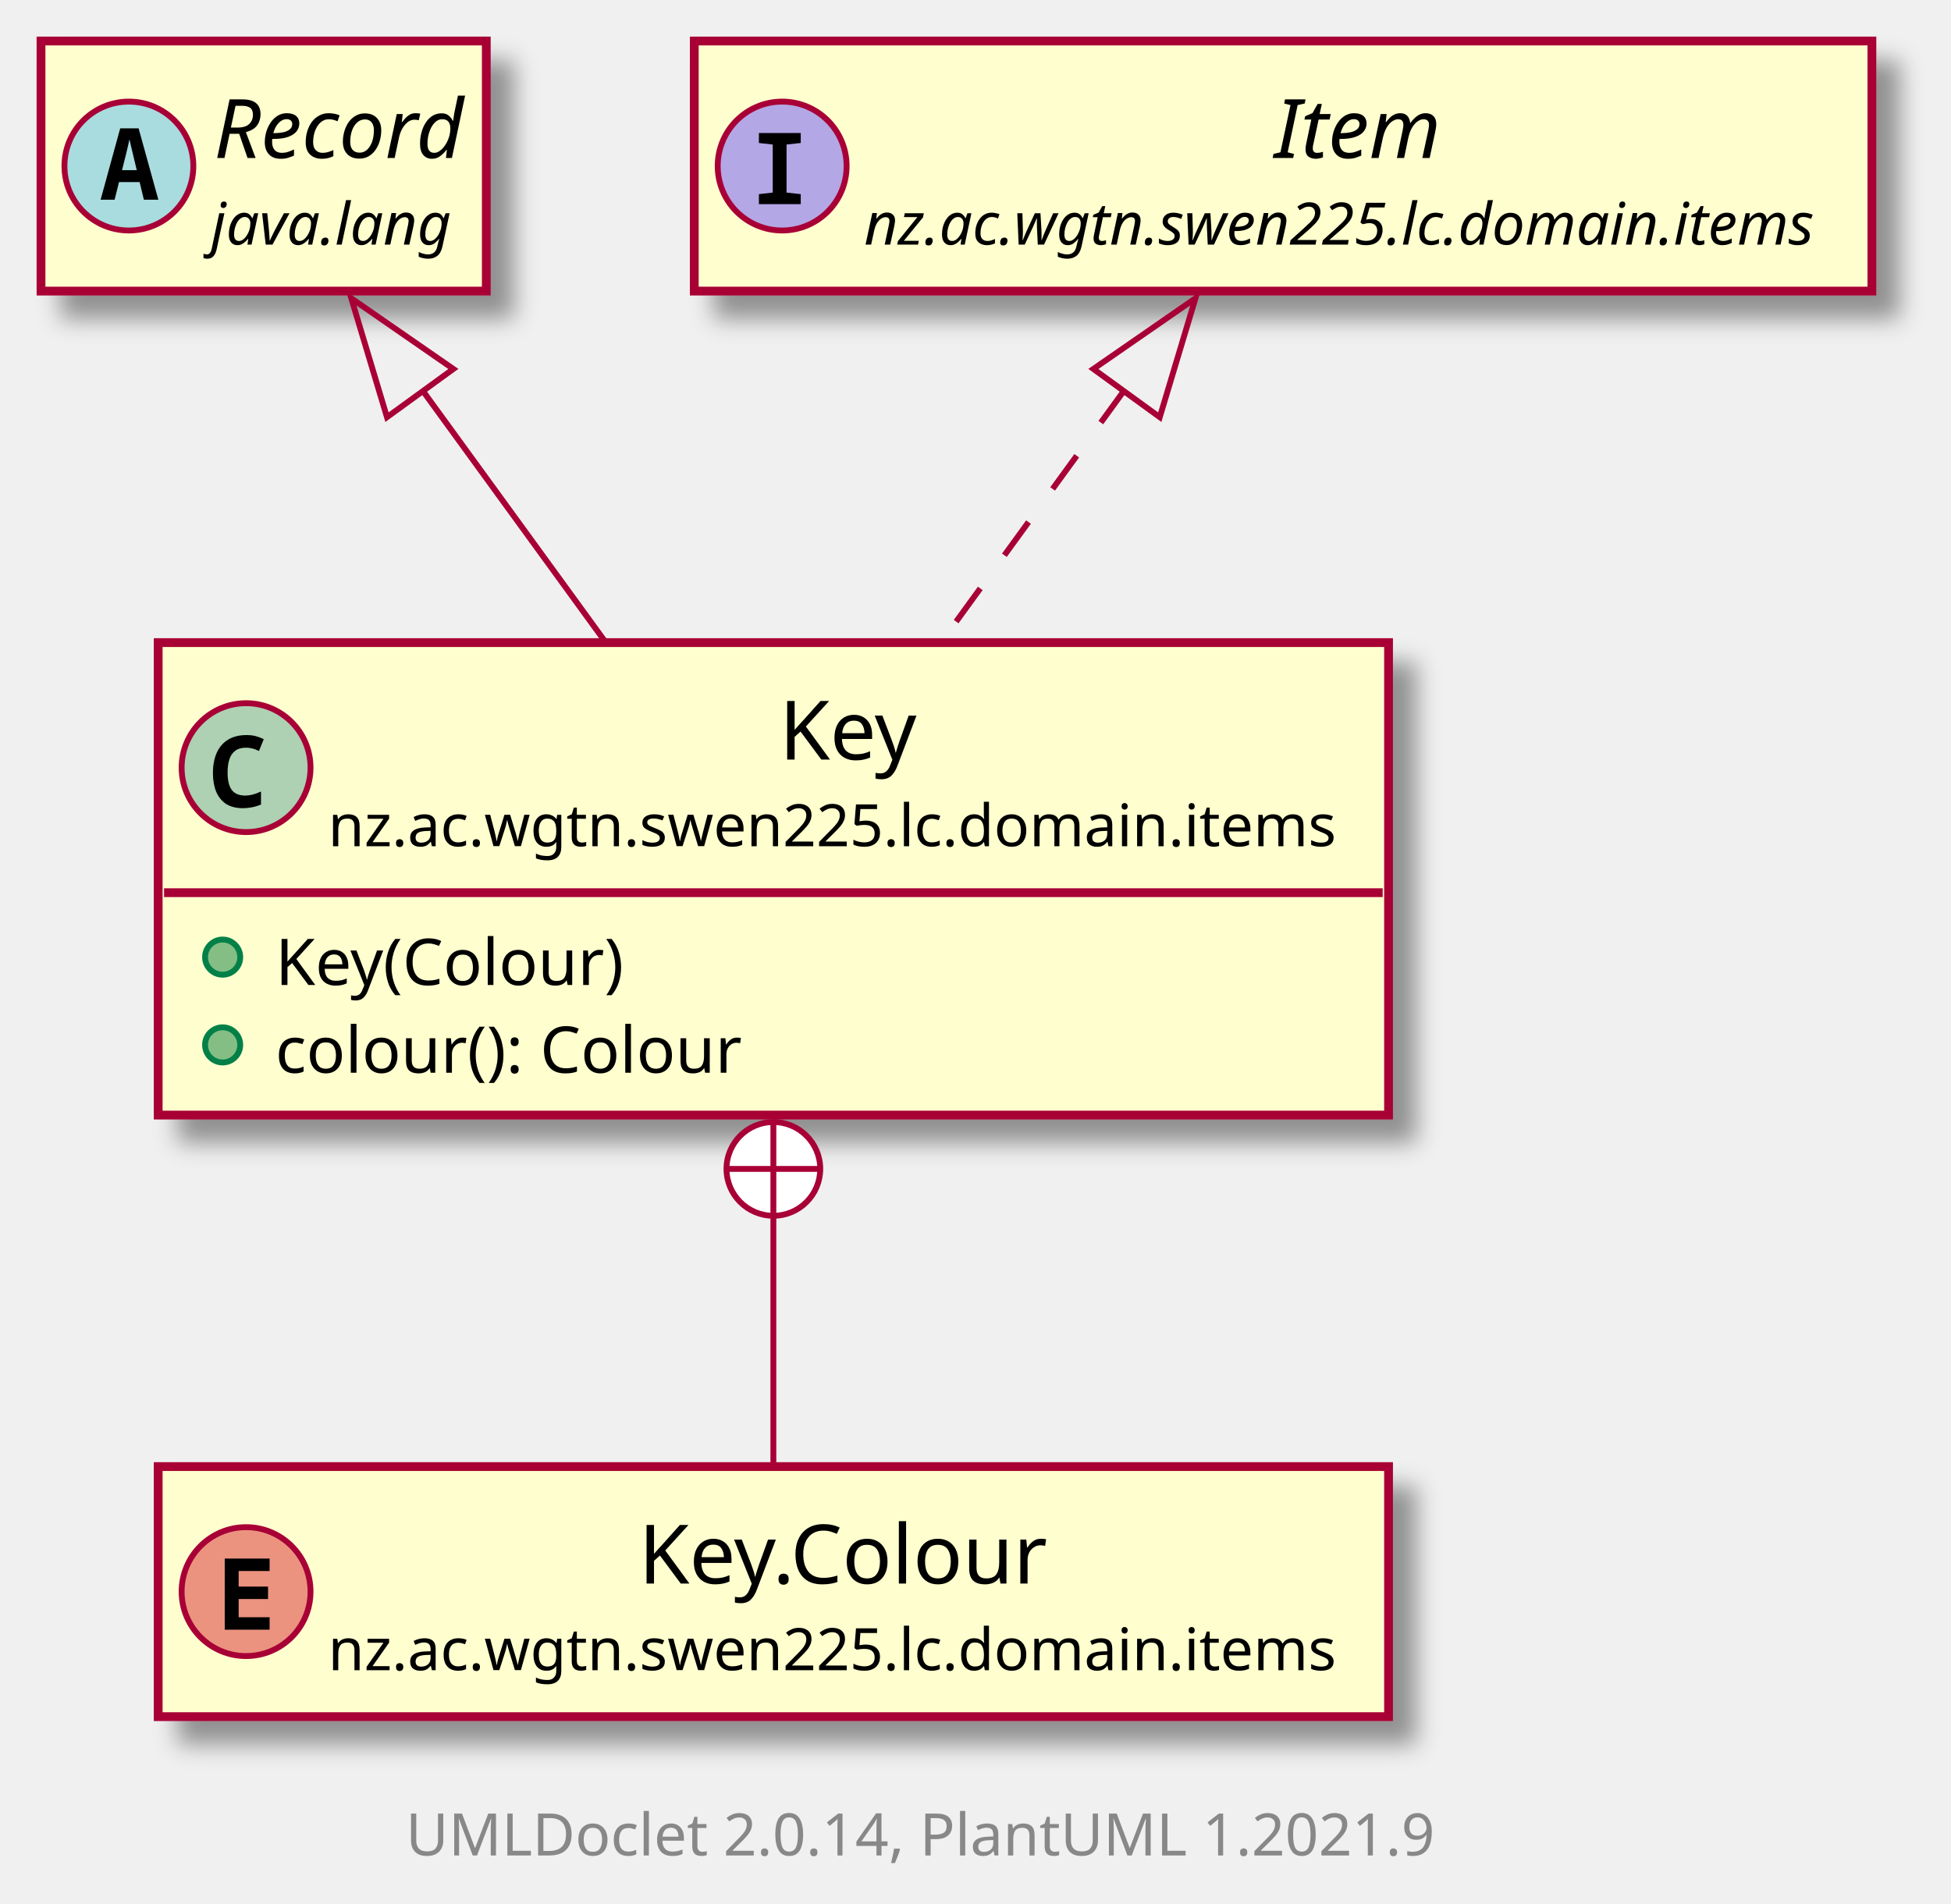
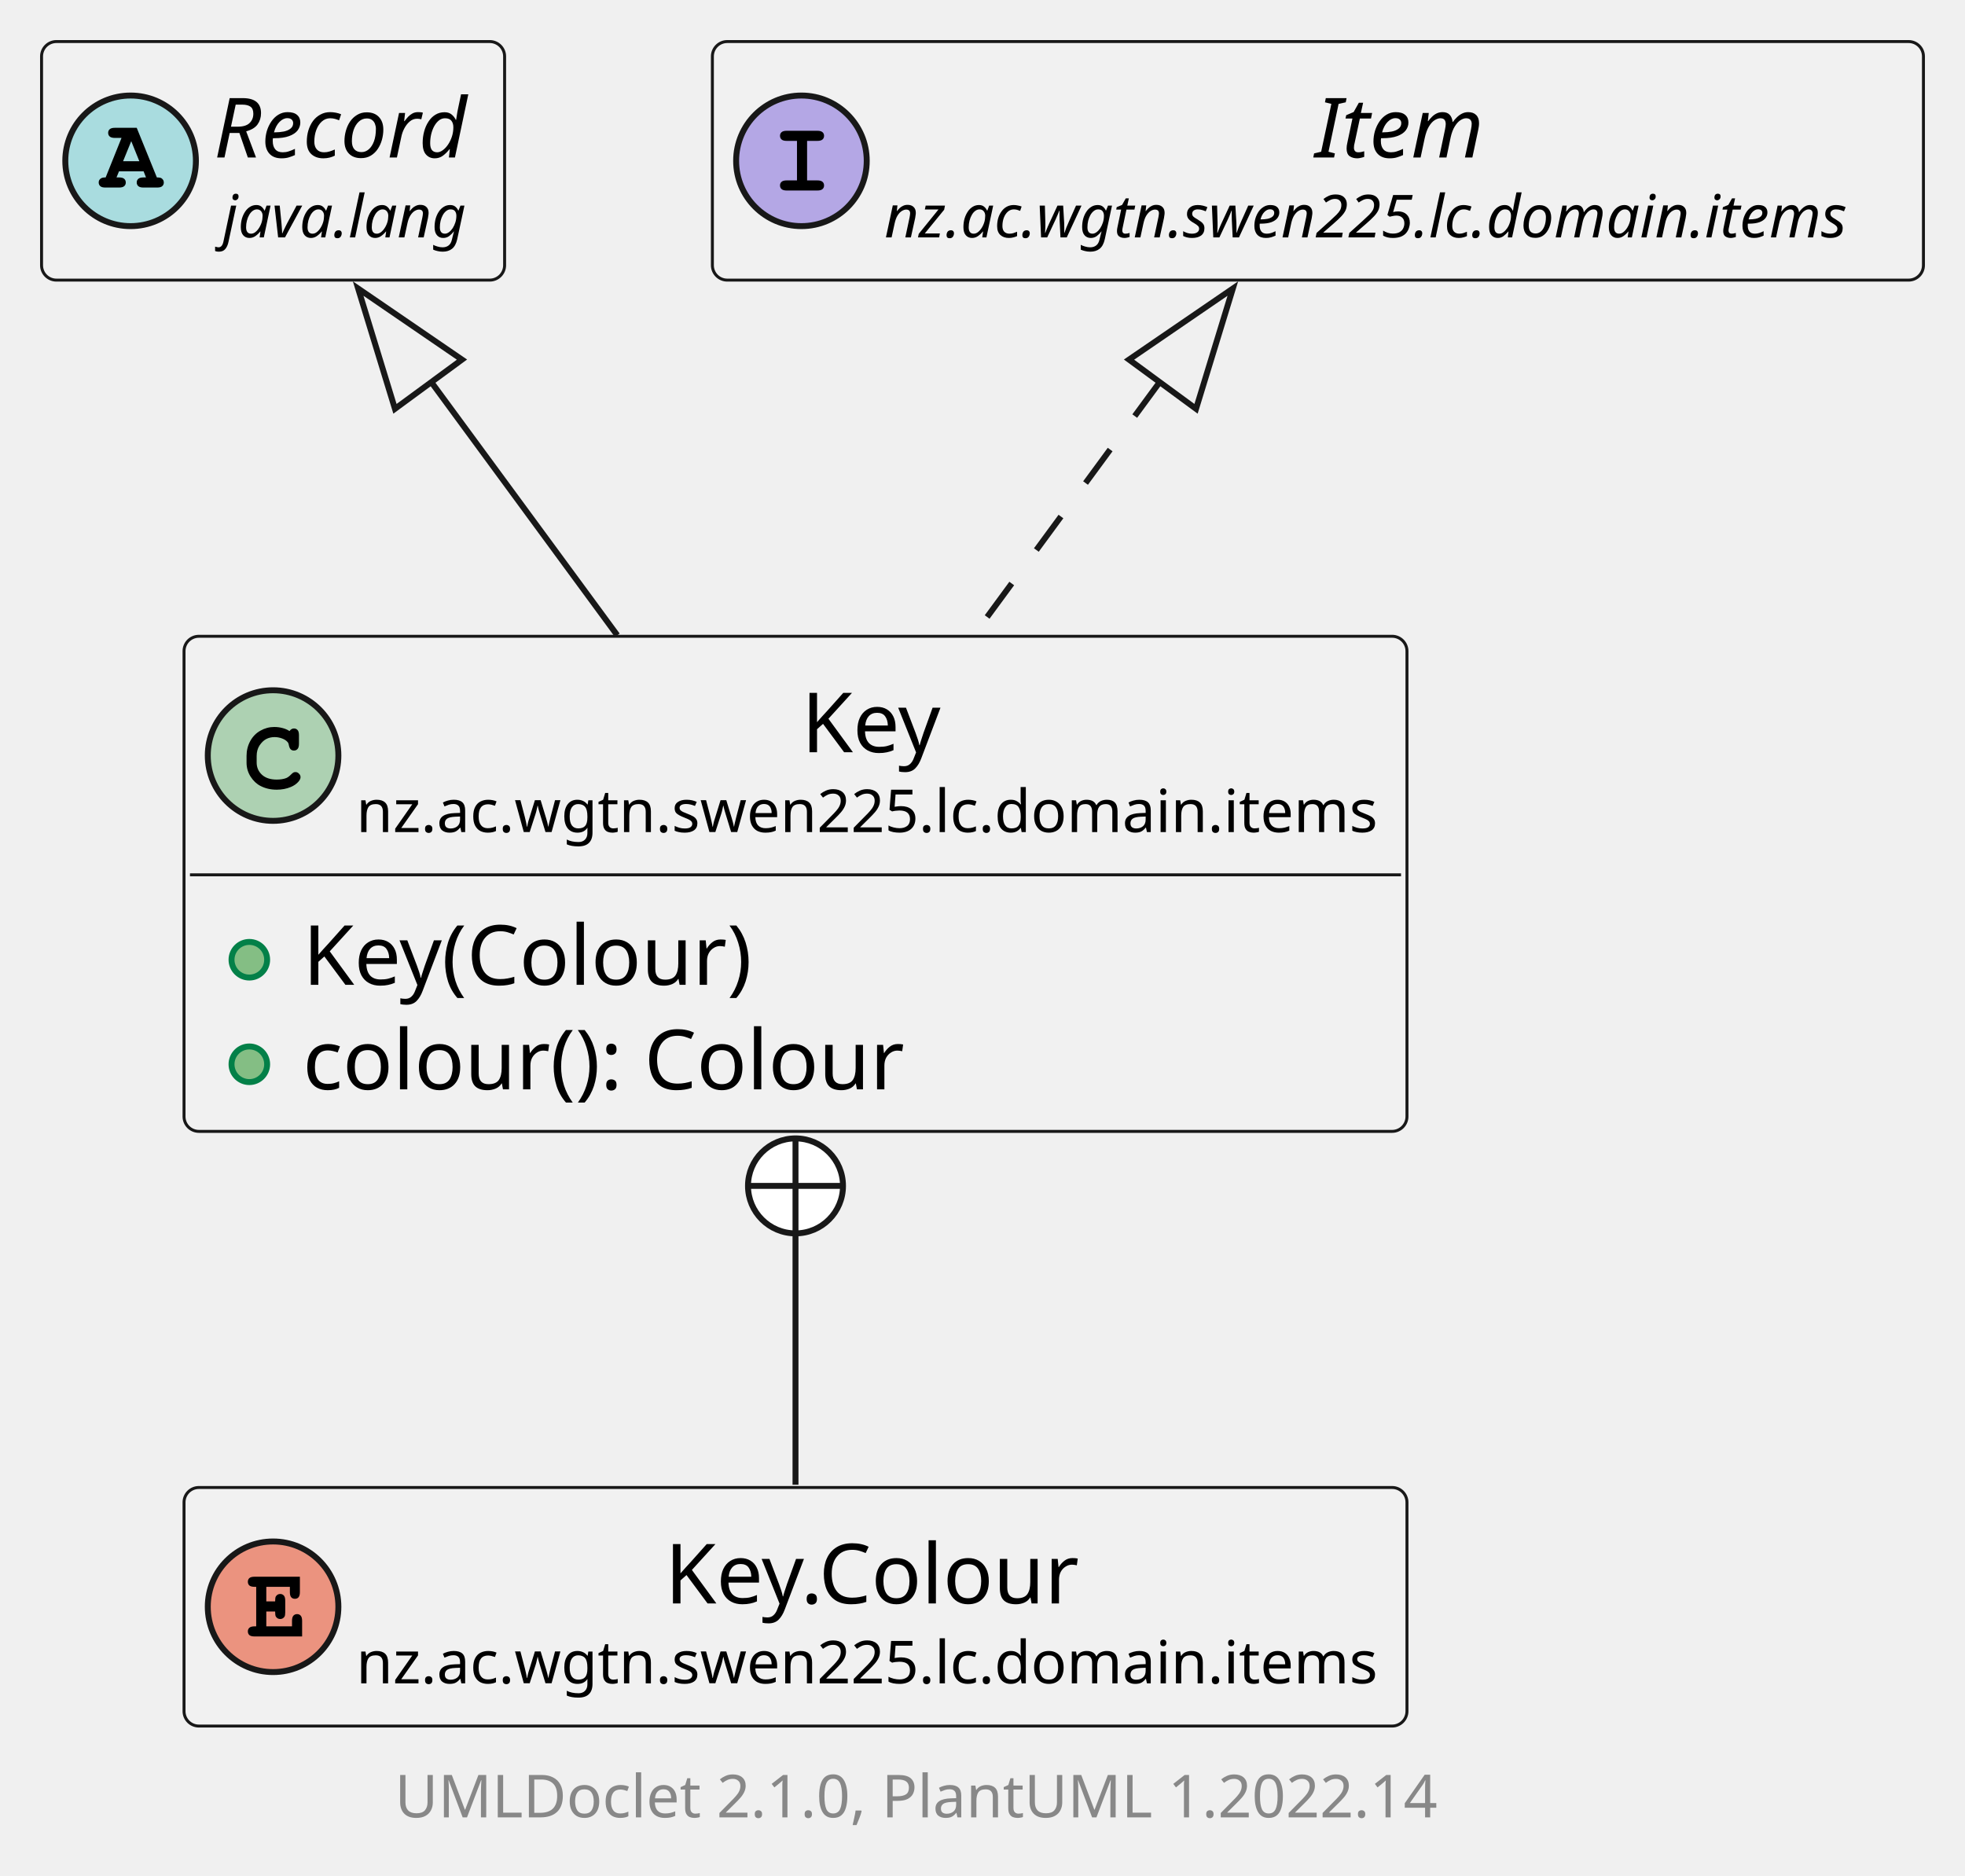
- <svg xmlns="http://www.w3.org/2000/svg" xmlns:xlink="http://www.w3.org/1999/xlink" contentScriptType="application/ecmascript" contentStyleType="text/css" height="325px" preserveAspectRatio="none" style="width:333px;height:325px;background:#FFFFFF;" version="1.1" viewBox="0 0 333 325" width="333px" zoomAndPan="magnify">
-   <defs>
-     <filter height="300%" id="f14k66sxx2vd8q" width="300%" x="-1" y="-1">
-       <feGaussianBlur result="blurOut" stdDeviation="2.0" />
-       <feColorMatrix in="blurOut" result="blurOut2" type="matrix" values="0 0 0 0 0 0 0 0 0 0 0 0 0 0 0 0 0 0 .4 0" />
-       <feOffset dx="4.0" dy="4.0" in="blurOut2" result="blurOut3" />
-       <feBlend in="SourceGraphic" in2="blurOut3" mode="normal" />
-     </filter>
-   </defs>
+ <svg xmlns="http://www.w3.org/2000/svg" xmlns:xlink="http://www.w3.org/1999/xlink" contentStyleType="text/css" height="316px" preserveAspectRatio="none" style="width:331px;height:316px;background:#FFFFFF;" version="1.1" viewBox="0 0 331 316" width="331px" zoomAndPan="magnify">
+   <defs />
  <g>
    <a href="Key.html" target="_top" title="Key.html" xlink:actuate="onRequest" xlink:href="Key.html" xlink:show="new" xlink:title="Key.html" xlink:type="simple">
-       <rect codeLine="5" fill="#FEFECE" filter="url(#f14k66sxx2vd8q)" height="80.652" id="nz.ac.wgtn.swen225.lc.domain.items.Key" style="stroke:#A80036;stroke-width:1.5;" width="210" x="27" y="109.69" />
-       <ellipse cx="42" cy="131.034" fill="#ADD1B2" rx="11" ry="11" style="stroke:#A80036;stroke-width:1.0;" />
-       <path d="M41.469,137.956 Q39.719,137.956 38.578,137.221 Q37.453,136.471 36.891,135.128 Q36.344,133.768 36.344,131.971 Q36.344,129.94 37,128.487 Q37.656,127.034 38.938,126.253 Q40.219,125.472 42.094,125.472 Q42.984,125.472 43.656,125.659 Q44.328,125.831 45.016,126.175 L44.203,128.19 Q43.578,127.878 43.031,127.753 Q42.5,127.628 42.016,127.628 Q40.844,127.628 40.141,128.159 Q39.438,128.69 39.141,129.643 Q38.844,130.596 38.844,131.862 Q38.844,133.878 39.562,134.846 Q40.281,135.8 41.875,135.8 Q42.469,135.8 43.094,135.643 Q43.719,135.487 44.547,135.112 L44.547,137.331 Q43.812,137.643 43.016,137.8 Q42.234,137.956 41.469,137.956 Z " fill="#000000" />
-       <text fill="#000000" font-family="sans-serif" font-size="14" lengthAdjust="spacing" textLength="24" x="133" y="129.656">Key</text>
-       <text fill="#000000" font-family="sans-serif" font-size="10" lengthAdjust="spacing" textLength="178" x="56" y="144.448">nz.ac.wgtn.swen225.lc.domain.items</text>
-       <line style="stroke:#A80036;stroke-width:1.5;" x1="28" x2="236" y1="152.378" y2="152.378" />
-       <ellipse cx="38" cy="163.378" fill="#84BE84" rx="3" ry="3" style="stroke:#038048;stroke-width:1.0;" />
-       <text fill="#000000" font-family="sans-serif" font-size="11" lengthAdjust="spacing" textLength="61" x="47" y="168.137">Key(Colour)</text>
-       <ellipse cx="38" cy="178.36" fill="#84BE84" rx="3" ry="3" style="stroke:#038048;stroke-width:1.0;" />
-       <text fill="#000000" font-family="sans-serif" font-size="11" lengthAdjust="spacing" textLength="82" x="47" y="183.119">colour(): Colour</text>
+       <g id="elem_nz.ac.wgtn.swen225.lc.domain.items.Key">
+         <rect codeLine="5" fill="#F1F1F1" height="83.406" id="nz.ac.wgtn.swen225.lc.domain.items.Key" rx="2.5" ry="2.5" style="stroke:#181818;stroke-width:0.5;" width="206" x="31" y="107.19" />
+         <ellipse cx="46" cy="127.284" fill="#ADD1B2" rx="11" ry="11" style="stroke:#181818;stroke-width:1.0;" />
+         <path d="M48.766,123.159 Q48.922,122.94 49.109,122.831 Q49.297,122.721 49.516,122.721 Q49.891,122.721 50.125,122.987 Q50.359,123.237 50.359,123.846 L50.359,125.299 Q50.359,125.909 50.125,126.174 Q49.891,126.44 49.516,126.44 Q49.172,126.44 48.969,126.237 Q48.766,126.049 48.656,125.534 Q48.609,125.174 48.422,124.987 Q48.094,124.612 47.484,124.393 Q46.875,124.174 46.25,124.174 Q45.484,124.174 44.844,124.502 Q44.219,124.831 43.719,125.581 Q43.234,126.331 43.234,127.362 L43.234,128.456 Q43.234,129.69 44.125,130.518 Q45.016,131.331 46.609,131.331 Q47.547,131.331 48.203,131.081 Q48.594,130.924 49.016,130.487 Q49.281,130.221 49.422,130.143 Q49.578,130.065 49.781,130.065 Q50.109,130.065 50.359,130.331 Q50.625,130.581 50.625,130.924 Q50.625,131.268 50.281,131.674 Q49.781,132.252 48.984,132.581 Q47.906,133.034 46.609,133.034 Q45.094,133.034 43.891,132.409 Q42.906,131.909 42.219,130.846 Q41.531,129.768 41.531,128.487 L41.531,127.331 Q41.531,126.002 42.141,124.862 Q42.766,123.706 43.859,123.096 Q44.953,122.471 46.188,122.471 Q46.922,122.471 47.562,122.643 Q48.219,122.799 48.766,123.159 Z " fill="#000000" />
+         <text fill="#000000" font-family="sans-serif" font-size="14" lengthAdjust="spacing" textLength="24" x="135" y="126.723">Key</text>
+         <text fill="#000000" font-family="sans-serif" font-size="10" lengthAdjust="spacing" textLength="174" x="60" y="140.18">nz.ac.wgtn.swen225.lc.domain.items</text>
+         <line style="stroke:#181818;stroke-width:0.5;" x1="32" x2="236" y1="147.377" y2="147.377" />
+         <ellipse cx="42" cy="161.682" fill="#84BE84" rx="3" ry="3" style="stroke:#038048;stroke-width:1.0;" />
+         <text fill="#000000" font-family="sans-serif" font-size="14" lengthAdjust="spacing" textLength="76" x="51" y="165.911">Key(Colour)</text>
+         <ellipse cx="42" cy="179.292" fill="#84BE84" rx="3" ry="3" style="stroke:#038048;stroke-width:1.0;" />
+         <text fill="#000000" font-family="sans-serif" font-size="14" lengthAdjust="spacing" textLength="99" x="51" y="183.52">colour(): Colour</text>
+       </g>
    </a>
-     <rect codeLine="10" fill="#FEFECE" filter="url(#f14k66sxx2vd8q)" height="42.688" id="java.lang.Record" style="stroke:#A80036;stroke-width:1.5;" width="76" x="7" y="7" />
-     <ellipse cx="22" cy="28.344" fill="#A9DCDF" rx="11" ry="11" style="stroke:#A80036;stroke-width:1.0;" />
-     <path d="M17.172,34.094 L20.516,21.907 L23.656,21.907 L27.031,34.094 L24.562,34.094 L23.828,31.078 L20.312,31.078 L19.562,34.094 L17.172,34.094 Z M21.578,26.047 L20.828,29.047 L23.344,29.047 L22.625,26.047 Q22.484,25.469 22.359,24.922 Q22.234,24.36 22.094,23.782 Q21.984,24.36 21.844,24.922 Q21.703,25.469 21.578,26.047 Z " fill="#000000" />
-     <text fill="#000000" font-family="sans-serif" font-size="14" font-style="italic" lengthAdjust="spacing" textLength="43" x="36.5" y="26.966">Record</text>
-     <text fill="#000000" font-family="sans-serif" font-size="10" font-style="italic" lengthAdjust="spacing" textLength="44" x="36" y="41.758">java.lang</text>
+     <g id="elem_java.lang.Record">
+       <rect codeLine="10" fill="#F1F1F1" height="40.188" id="java.lang.Record" rx="2.5" ry="2.5" style="stroke:#181818;stroke-width:0.5;" width="78" x="7" y="7" />
+       <ellipse cx="22" cy="27.094" fill="#A9DCDF" rx="11" ry="11" style="stroke:#181818;stroke-width:1.0;" />
+       <path d="M24.188,28.859 L20.047,28.859 L19.625,29.891 L20.047,29.891 Q20.656,29.891 20.922,30.125 Q21.188,30.359 21.188,30.75 Q21.188,31.125 20.922,31.359 Q20.656,31.594 20.047,31.594 L17.75,31.594 Q17.141,31.594 16.891,31.359 Q16.625,31.125 16.625,30.734 Q16.625,30.359 16.906,30.125 Q17.172,29.875 17.797,29.891 L20.469,23.234 L19.359,23.234 Q18.75,23.234 18.484,23 Q18.219,22.766 18.219,22.375 Q18.219,22 18.484,21.766 Q18.75,21.531 19.359,21.531 L23.031,21.531 L26.422,29.891 Q27.016,29.891 27.203,30.031 Q27.594,30.297 27.594,30.75 Q27.594,31.125 27.328,31.359 Q27.078,31.594 26.469,31.594 L24.172,31.594 Q23.562,31.594 23.297,31.359 Q23.031,31.125 23.031,30.734 Q23.031,30.359 23.297,30.125 Q23.562,29.891 24.172,29.891 L24.594,29.891 L24.188,28.859 Z M23.469,27.156 L22.109,23.781 L20.734,27.156 L23.469,27.156 Z " fill="#000000" />
+       <text fill="#000000" font-family="sans-serif" font-size="14" font-style="italic" lengthAdjust="spacing" textLength="46" x="36" y="26.533">Record</text>
+       <text fill="#000000" font-family="sans-serif" font-size="10" font-style="italic" lengthAdjust="spacing" textLength="43" x="37.5" y="39.99">java.lang</text>
+     </g>
    <a href="Item.html" target="_top" title="Item.html" xlink:actuate="onRequest" xlink:href="Item.html" xlink:show="new" xlink:title="Item.html" xlink:type="simple">
-       <rect codeLine="11" fill="#FEFECE" filter="url(#f14k66sxx2vd8q)" height="42.688" id="nz.ac.wgtn.swen225.lc.domain.items.Item" style="stroke:#A80036;stroke-width:1.5;" width="201" x="118.5" y="7" />
-       <ellipse cx="133.5" cy="28.344" fill="#B4A7E5" rx="11" ry="11" style="stroke:#A80036;stroke-width:1.0;" />
-       <path d="M129.531,34.844 L129.531,33.141 L131.891,32.875 L131.891,24.672 L129.531,24.407 L129.531,22.703 L136.672,22.703 L136.672,24.407 L134.25,24.672 L134.25,32.875 L136.672,33.141 L136.672,34.844 L129.531,34.844 Z " fill="#000000" />
-       <text fill="#000000" font-family="sans-serif" font-size="14" font-style="italic" lengthAdjust="spacing" textLength="29" x="217.5" y="26.966">Item</text>
-       <text fill="#000000" font-family="sans-serif" font-size="10" font-style="italic" lengthAdjust="spacing" textLength="169" x="147.5" y="41.758">nz.ac.wgtn.swen225.lc.domain.items</text>
+       <g id="elem_nz.ac.wgtn.swen225.lc.domain.items.Item">
+         <rect codeLine="11" fill="#F1F1F1" height="40.188" id="nz.ac.wgtn.swen225.lc.domain.items.Item" rx="2.5" ry="2.5" style="stroke:#181818;stroke-width:0.5;" width="204" x="120" y="7" />
+         <ellipse cx="135" cy="27.094" fill="#B4A7E5" rx="11" ry="11" style="stroke:#181818;stroke-width:1.0;" />
+         <path d="M135.953,23.734 L135.953,30.391 L137.672,30.391 Q138.281,30.391 138.547,30.625 Q138.812,30.859 138.812,31.25 Q138.812,31.625 138.547,31.859 Q138.281,32.094 137.672,32.094 L132.531,32.094 Q131.922,32.094 131.656,31.859 Q131.391,31.625 131.391,31.234 Q131.391,30.859 131.656,30.625 Q131.922,30.391 132.531,30.391 L134.25,30.391 L134.25,23.734 L132.531,23.734 Q131.922,23.734 131.656,23.5 Q131.391,23.266 131.391,22.875 Q131.391,22.5 131.656,22.266 Q131.922,22.031 132.531,22.031 L137.672,22.031 Q138.281,22.031 138.547,22.266 Q138.812,22.5 138.812,22.875 Q138.812,23.266 138.547,23.5 Q138.281,23.734 137.672,23.734 L135.953,23.734 Z " fill="#000000" />
+         <text fill="#000000" font-family="sans-serif" font-size="14" font-style="italic" lengthAdjust="spacing" textLength="27" x="221.5" y="26.533">Item</text>
+         <text fill="#000000" font-family="sans-serif" font-size="10" font-style="italic" lengthAdjust="spacing" textLength="172" x="149" y="39.99">nz.ac.wgtn.swen225.lc.domain.items</text>
+       </g>
    </a>
    <a href="Key.Colour.html" target="_top" title="Key.Colour.html" xlink:actuate="onRequest" xlink:href="Key.Colour.html" xlink:show="new" xlink:title="Key.Colour.html" xlink:type="simple">
-       <rect codeLine="12" fill="#FEFECE" filter="url(#f14k66sxx2vd8q)" height="42.688" id="nz.ac.wgtn.swen225.lc.domain.items.Key.Colour" style="stroke:#A80036;stroke-width:1.5;" width="210" x="27" y="250.34" />
-       <ellipse cx="42" cy="271.684" fill="#EB937F" rx="11" ry="11" style="stroke:#A80036;stroke-width:1.0;" />
-       <path d="M38.359,278.184 L38.359,266.043 L46.016,266.043 L46.016,268.168 L40.734,268.168 L40.734,270.825 L45.75,270.825 L45.75,272.95 L40.734,272.95 L40.734,276.059 L46.016,276.059 L46.016,278.184 L38.359,278.184 Z " fill="#000000" />
-       <text fill="#000000" font-family="sans-serif" font-size="14" lengthAdjust="spacing" textLength="72" x="109" y="270.306">Key.Colour</text>
-       <text fill="#000000" font-family="sans-serif" font-size="10" lengthAdjust="spacing" textLength="178" x="56" y="285.098">nz.ac.wgtn.swen225.lc.domain.items</text>
+       <g id="elem_nz.ac.wgtn.swen225.lc.domain.items.Key.Colour">
+         <rect codeLine="12" fill="#F1F1F1" height="40.188" id="nz.ac.wgtn.swen225.lc.domain.items.Key.Colour" rx="2.5" ry="2.5" style="stroke:#181818;stroke-width:0.5;" width="206" x="31" y="250.59" />
+         <ellipse cx="46" cy="270.684" fill="#EB937F" rx="11" ry="11" style="stroke:#181818;stroke-width:1.0;" />
+         <path d="M44.859,271.481 L44.859,273.981 L49.188,273.981 L49.188,273.059 Q49.188,272.449 49.422,272.184 Q49.672,271.918 50.047,271.918 Q50.422,271.918 50.656,272.184 Q50.891,272.449 50.891,273.059 L50.891,275.684 L42.891,275.684 Q42.266,275.684 42,275.449 Q41.75,275.215 41.75,274.824 Q41.75,274.449 42.016,274.215 Q42.281,273.981 42.891,273.981 L43.156,273.981 L43.156,267.324 L42.891,267.324 Q42.266,267.324 42,267.09 Q41.75,266.856 41.75,266.465 Q41.75,266.09 42,265.856 Q42.266,265.621 42.891,265.621 L50.516,265.621 L50.516,268.215 Q50.516,268.824 50.281,269.09 Q50.062,269.34 49.672,269.34 Q49.297,269.34 49.062,269.09 Q48.828,268.824 48.828,268.215 L48.828,267.324 L44.859,267.324 L44.859,269.777 L46.344,269.777 Q46.344,269.121 46.469,268.934 Q46.734,268.527 47.203,268.527 Q47.578,268.527 47.812,268.793 Q48.047,269.043 48.047,269.652 L48.047,271.621 Q48.047,272.168 47.922,272.356 Q47.656,272.746 47.203,272.746 Q46.734,272.746 46.469,272.34 Q46.344,272.152 46.344,271.481 L44.859,271.481 Z " fill="#000000" />
+         <text fill="#000000" font-family="sans-serif" font-size="14" lengthAdjust="spacing" textLength="70" x="112" y="270.123">Key.Colour</text>
+         <text fill="#000000" font-family="sans-serif" font-size="10" lengthAdjust="spacing" textLength="174" x="60" y="283.58">nz.ac.wgtn.swen225.lc.domain.items</text>
+       </g>
    </a>
-     <path codeLine="14" d="M71.99,66.47 C81.89,80.09 93.13,95.56 103.19,109.39 " fill="none" id="java.lang.Record-backto-nz.ac.wgtn.swen225.lc.domain.items.Key" style="stroke:#A80036;stroke-width:1.0;" />
-     <polygon fill="none" points="66.05,71.21,59.96,50.92,77.38,62.98,66.05,71.21" style="stroke:#A80036;stroke-width:1.0;" />
-     <path codeLine="15" d="M192.01,66.47 C182.11,80.09 170.87,95.56 160.81,109.39 " fill="none" id="nz.ac.wgtn.swen225.lc.domain.items.Item-backto-nz.ac.wgtn.swen225.lc.domain.items.Key" style="stroke:#A80036;stroke-width:1.0;stroke-dasharray:7.0,7.0;" />
-     <polygon fill="none" points="186.62,62.98,204.04,50.92,197.95,71.21,186.62,62.98" style="stroke:#A80036;stroke-width:1.0;" />
-     <path codeLine="16" d="M132,206.41 C132,221.95 132,237.9 132,250.02 " fill="none" id="nz.ac.wgtn.swen225.lc.domain.items.Key-backto-nz.ac.wgtn.swen225.lc.domain.items.Key.Colour" style="stroke:#A80036;stroke-width:1.0;" />
-     <ellipse cx="132" cy="199.53" fill="#FFFFFF" rx="8" ry="8" style="stroke:#A80036;stroke-width:1.0;" />
-     <line style="stroke:#A80036;stroke-width:1.0;" x1="132" x2="132" y1="207.53" y2="191.53" />
-     <line style="stroke:#A80036;stroke-width:1.0;" x1="124" x2="140" y1="199.53" y2="199.53" />
-     <text fill="#888888" font-family="sans-serif" font-size="10" lengthAdjust="spacing" textLength="182" x="69.25" y="316.718">UMLDoclet 2.0.14, PlantUML 1.2021.9</text>
+     <g id="link_java.lang.Record_nz.ac.wgtn.swen225.lc.domain.items.Key">
+       <path codeLine="14" d="M72.71,64.45 C82.58,77.89 93.83,93.21 103.98,107.02 " fill="none" id="java.lang.Record-backto-nz.ac.wgtn.swen225.lc.domain.items.Key" style="stroke:#181818;stroke-width:1.0;" />
+       <polygon fill="none" points="66.53,68.87,60.33,48.61,77.82,60.58,66.53,68.87" style="stroke:#181818;stroke-width:1.0;" />
+     </g>
+     <g id="link_nz.ac.wgtn.swen225.lc.domain.items.Item_nz.ac.wgtn.swen225.lc.domain.items.Key">
+       <path codeLine="15" d="M195.29,64.45 C185.42,77.89 174.17,93.21 164.02,107.02 " fill="none" id="nz.ac.wgtn.swen225.lc.domain.items.Item-backto-nz.ac.wgtn.swen225.lc.domain.items.Key" style="stroke:#181818;stroke-width:1.0;stroke-dasharray:7.0,7.0;" />
+       <polygon fill="none" points="190.18,60.58,207.67,48.61,201.47,68.87,190.18,60.58" style="stroke:#181818;stroke-width:1.0;" />
+     </g>
+     <g id="link_nz.ac.wgtn.swen225.lc.domain.items.Key_nz.ac.wgtn.swen225.lc.domain.items.Key.Colour">
+       <path codeLine="16" d="M134,206.75 C134,222.35 134,238.22 134,250.12 " fill="none" id="nz.ac.wgtn.swen225.lc.domain.items.Key-backto-nz.ac.wgtn.swen225.lc.domain.items.Key.Colour" style="stroke:#181818;stroke-width:1.0;" />
+       <ellipse cx="134" cy="199.78" fill="#FFFFFF" rx="8" ry="8" style="stroke:#181818;stroke-width:1.0;" />
+       <line style="stroke:#181818;stroke-width:1.0;" x1="134" x2="134" y1="207.78" y2="191.78" />
+       <line style="stroke:#181818;stroke-width:1.0;" x1="126" x2="142" y1="199.78" y2="199.78" />
+     </g>
+     <text fill="#888888" font-family="sans-serif" font-size="10" lengthAdjust="spacing" textLength="184" x="66.5" y="306.158">UMLDoclet 2.1.0, PlantUML 1.2022.14</text>
  </g>
</svg>
